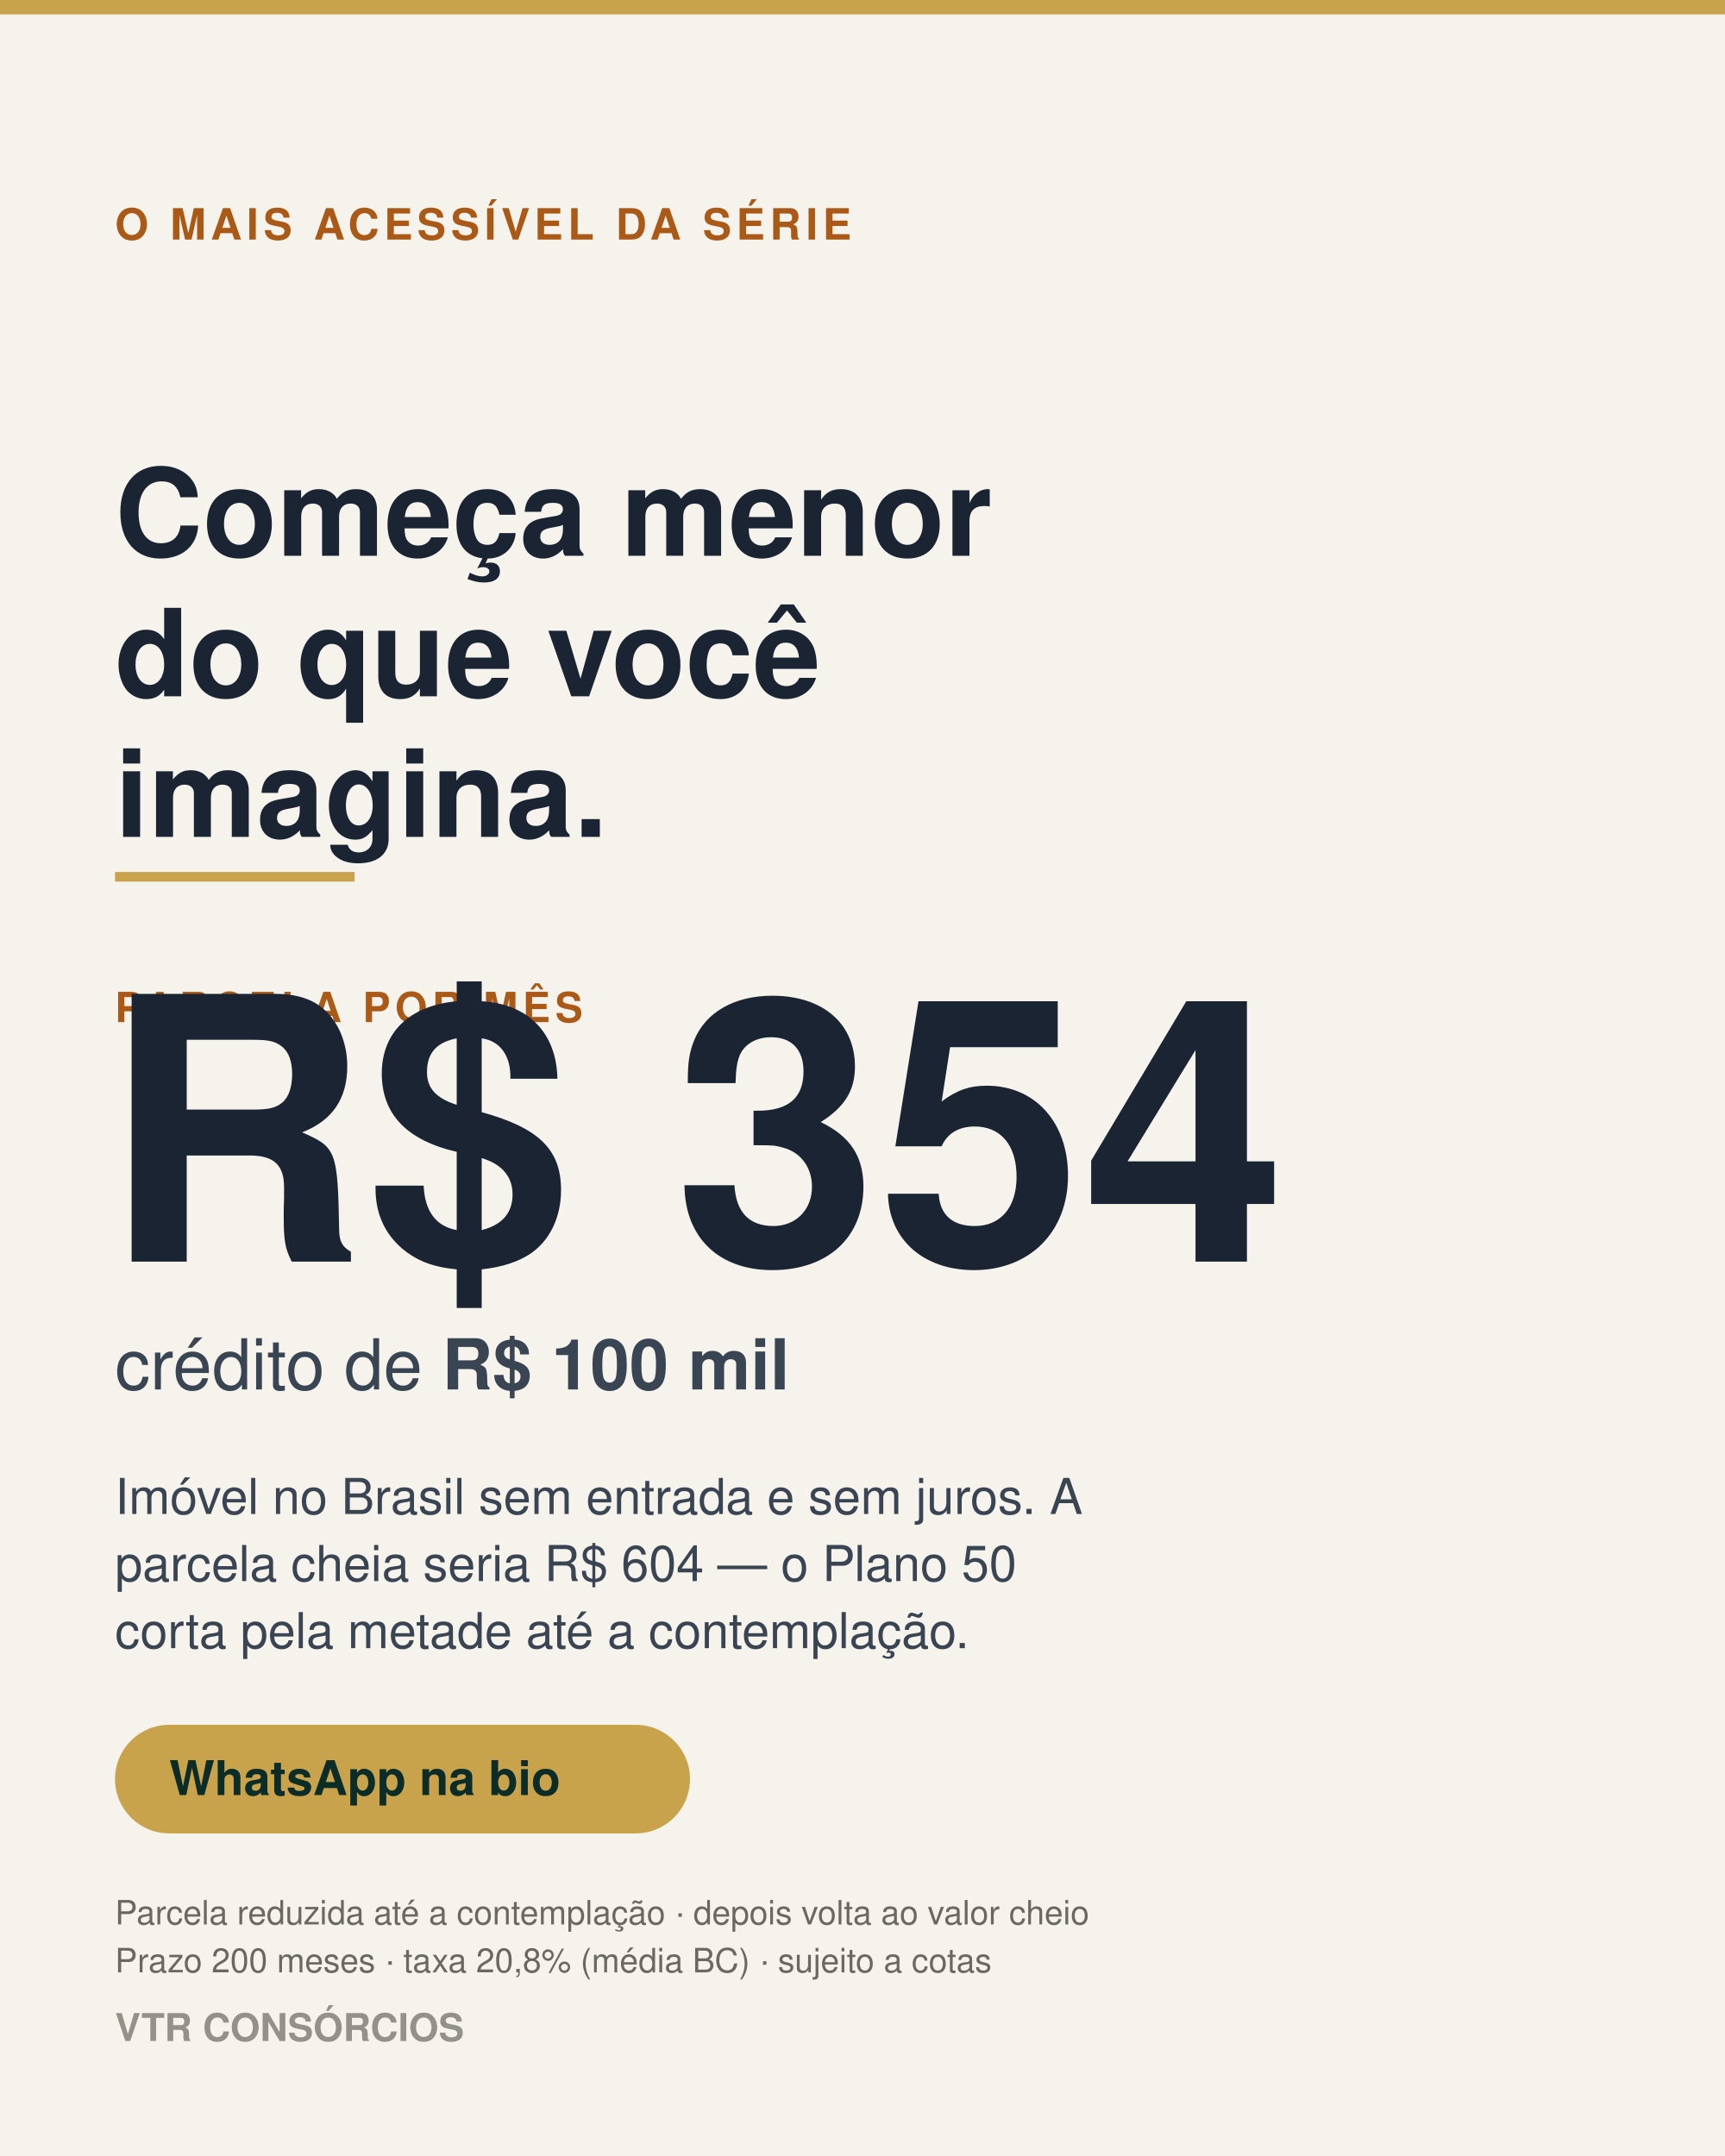
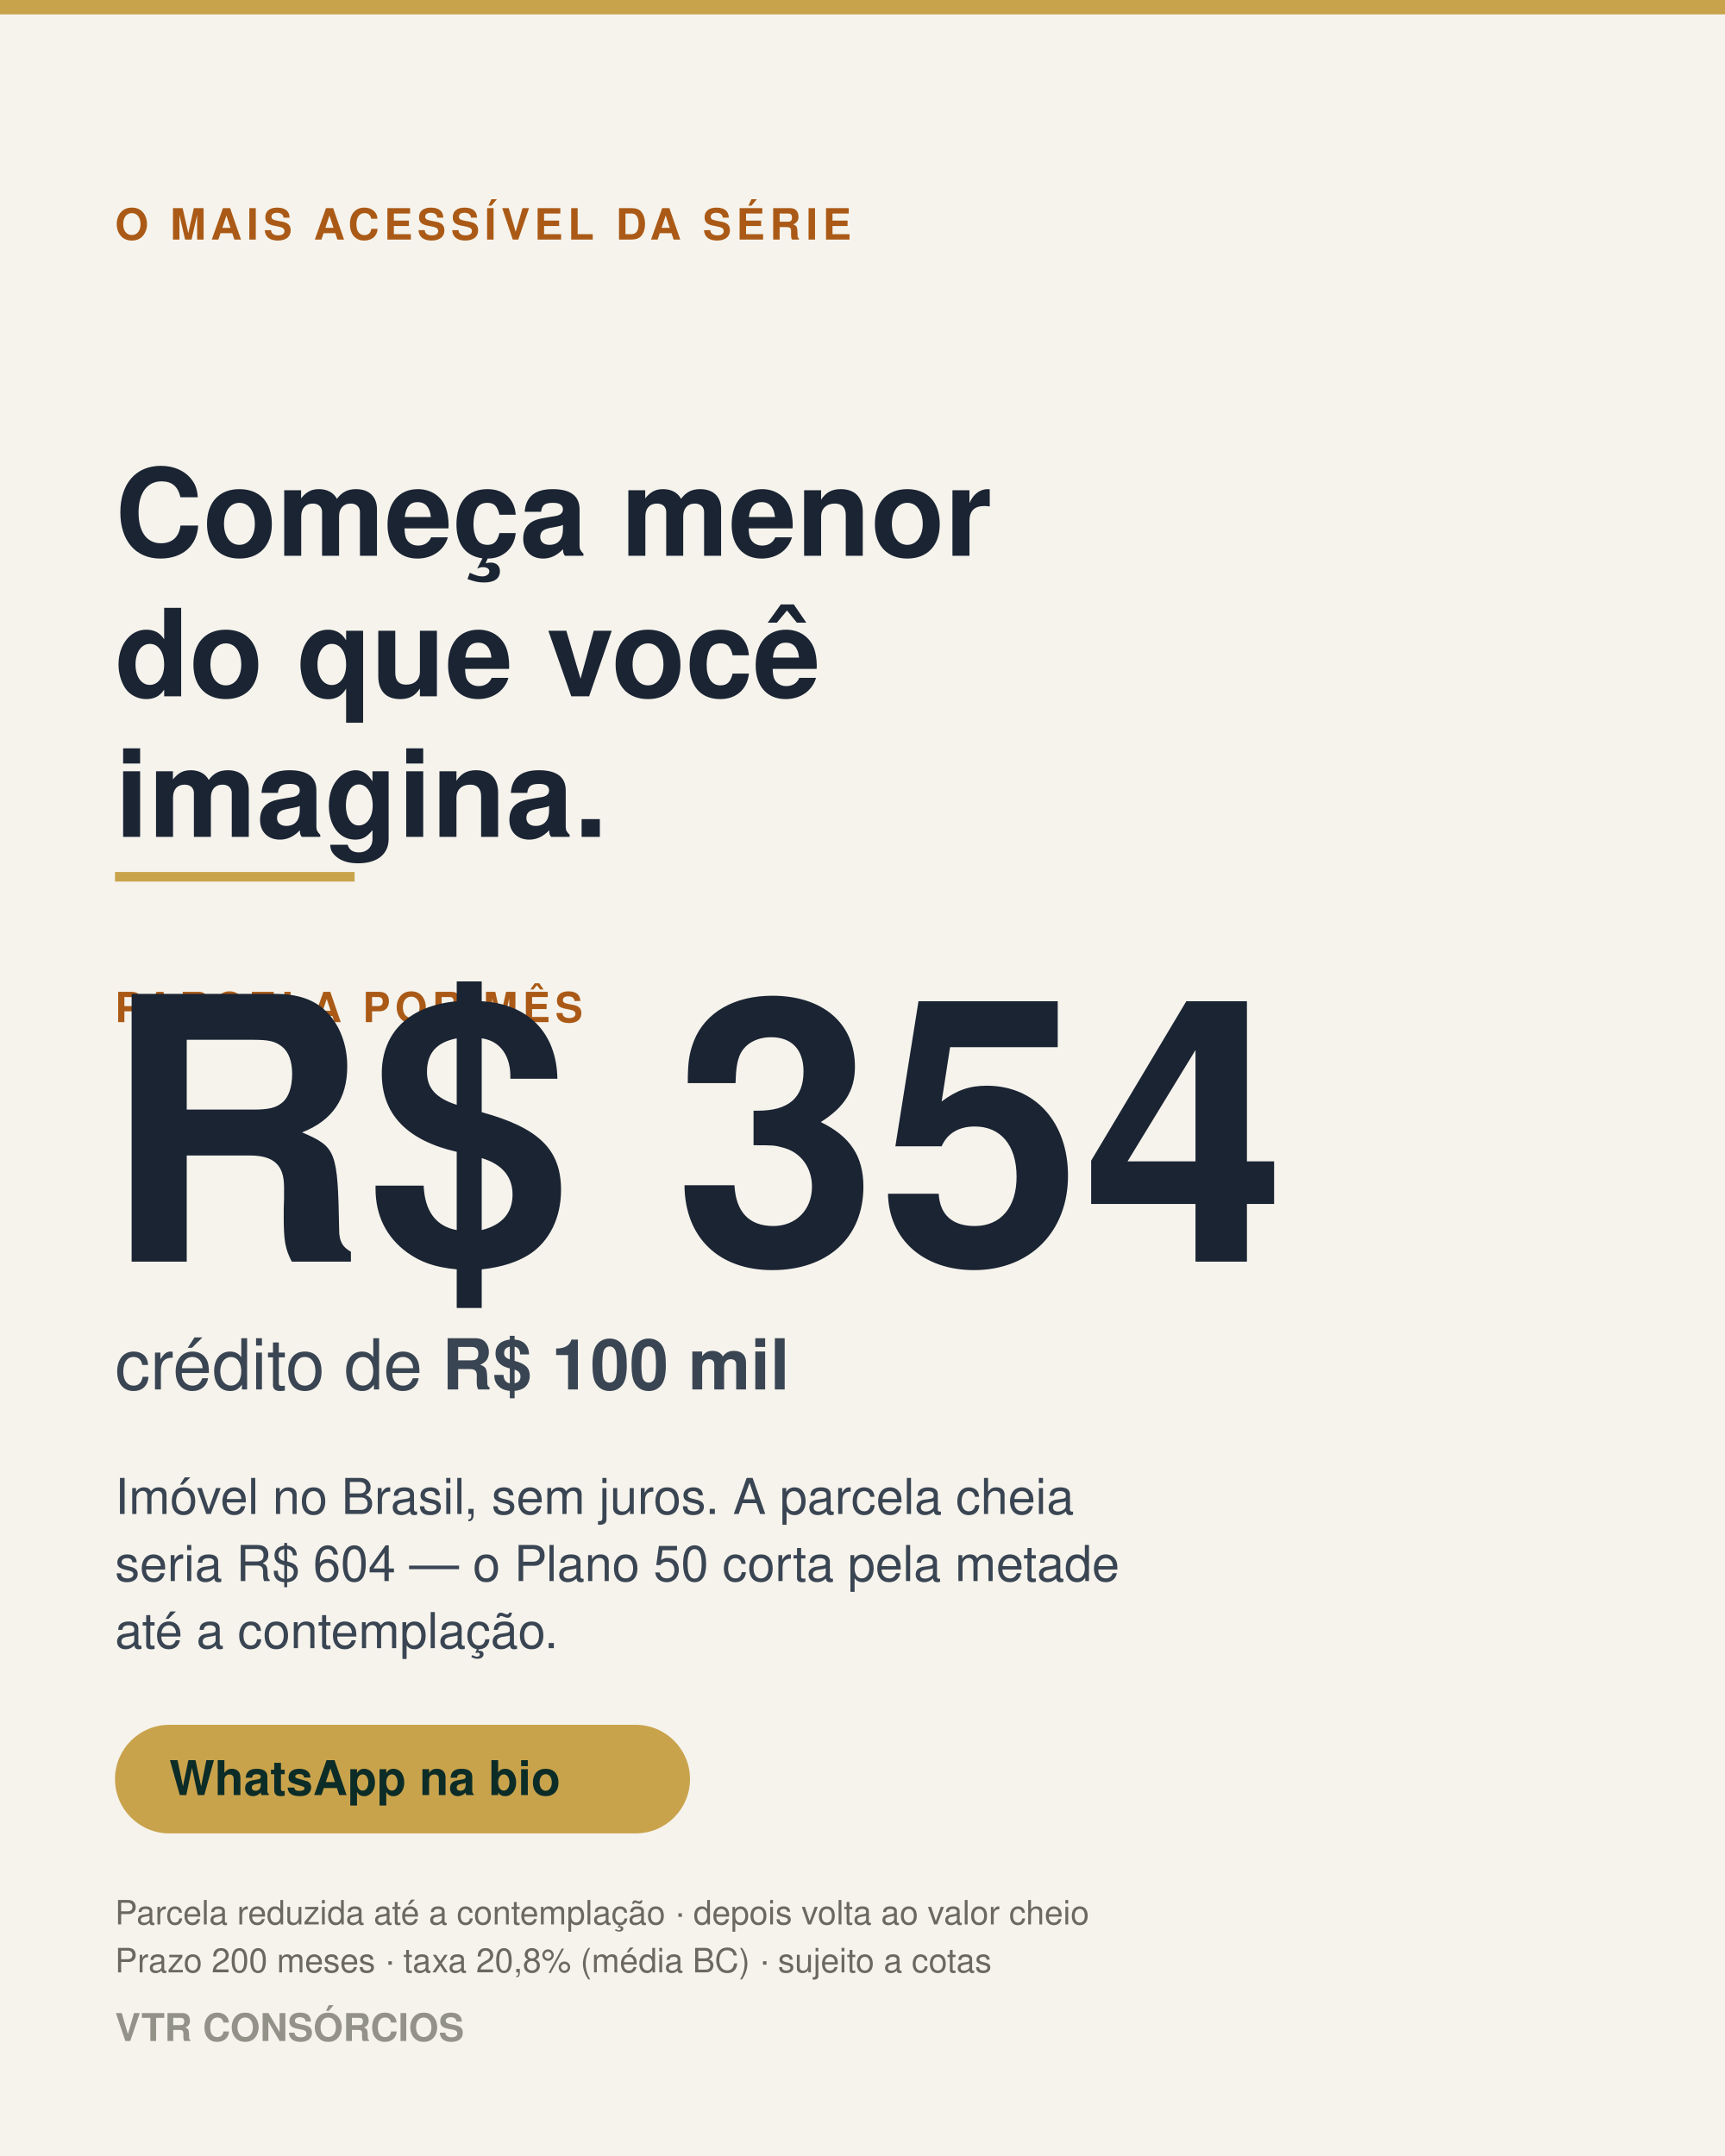
<svg xmlns="http://www.w3.org/2000/svg" width="1080" height="1350" viewBox="0 0 1080 1350">
  <rect width="1080" height="1350" fill="#F6F3EC" />
  <rect x="0" y="0" width="1080" height="9" fill="#C9A34C" />
  <text x="72" y="150" font-family="Helvetica,Arial,sans-serif" font-size="27" font-weight="bold" fill="#AA5A16" letter-spacing="3">O MAIS ACESSÍVEL DA SÉRIE</text>
  <text x="72" y="348" font-family="Helvetica,Arial,sans-serif" font-size="76" font-weight="bold" fill="#1A2433">Começa menor</text>
  <text x="72" y="436" font-family="Helvetica,Arial,sans-serif" font-size="76" font-weight="bold" fill="#1A2433">do que você</text>
  <text x="72" y="524" font-family="Helvetica,Arial,sans-serif" font-size="76" font-weight="bold" fill="#1A2433">imagina.</text>
  <rect x="72" y="546" width="150" height="6" fill="#C9A34C" />
  <text x="72" y="640" font-family="Helvetica,Arial,sans-serif" font-size="26" font-weight="bold" fill="#AA5A16" letter-spacing="3">PARCELA POR MÊS</text>
  <text x="64" y="790" font-family="Helvetica,Arial,sans-serif" font-size="230" font-weight="bold" fill="#1A2433">R$ 354</text>
  <text x="72" y="870" font-family="Helvetica,Arial,sans-serif" font-size="44" fill="#3A4553">crédito de <tspan font-weight="bold">R$ 100 mil</tspan>
  </text>
-   <text x="72" y="948" font-family="Helvetica,Arial,sans-serif" font-size="31" fill="#3A4553">Imóvel no Brasil sem entrada e sem juros. A</text>
-   <text x="72" y="990" font-family="Helvetica,Arial,sans-serif" font-size="31" fill="#3A4553">parcela cheia seria R$ 604 — o Plano 50</text>
-   <text x="72" y="1032" font-family="Helvetica,Arial,sans-serif" font-size="31" fill="#3A4553">corta pela metade até a contemplação.</text>
+   <text x="72" y="948" font-family="Helvetica,Arial,sans-serif" font-size="31" fill="#3A4553">Imóvel no Brasil, sem juros. A parcela cheia</text>
+   <text x="72" y="990" font-family="Helvetica,Arial,sans-serif" font-size="31" fill="#3A4553">seria R$ 604 — o Plano 50 corta pela metade</text>
+   <text x="72" y="1032" font-family="Helvetica,Arial,sans-serif" font-size="31" fill="#3A4553">até a contemplação.</text>
  <rect x="72" y="1080" width="360" height="68" rx="34" fill="#C9A34C" />
  <text x="106" y="1124" font-family="Helvetica,Arial,sans-serif" font-size="30" font-weight="bold" fill="#0C2C27">WhatsApp na bio</text>
  <text x="72" y="1205" font-family="Helvetica,Arial,sans-serif" font-size="21" fill="#696960">Parcela reduzida até a contemplação · depois volta ao valor cheio</text>
  <text x="72" y="1235" font-family="Helvetica,Arial,sans-serif" font-size="21" fill="#696960">Prazo 200 meses · taxa 20,8% (média BC) · sujeito a cotas</text>
  <text x="72" y="1278" font-family="Helvetica,Arial,sans-serif" font-size="24" font-weight="bold" fill="#696960" opacity="0.7">VTR CONSÓRCIOS</text>
</svg>
